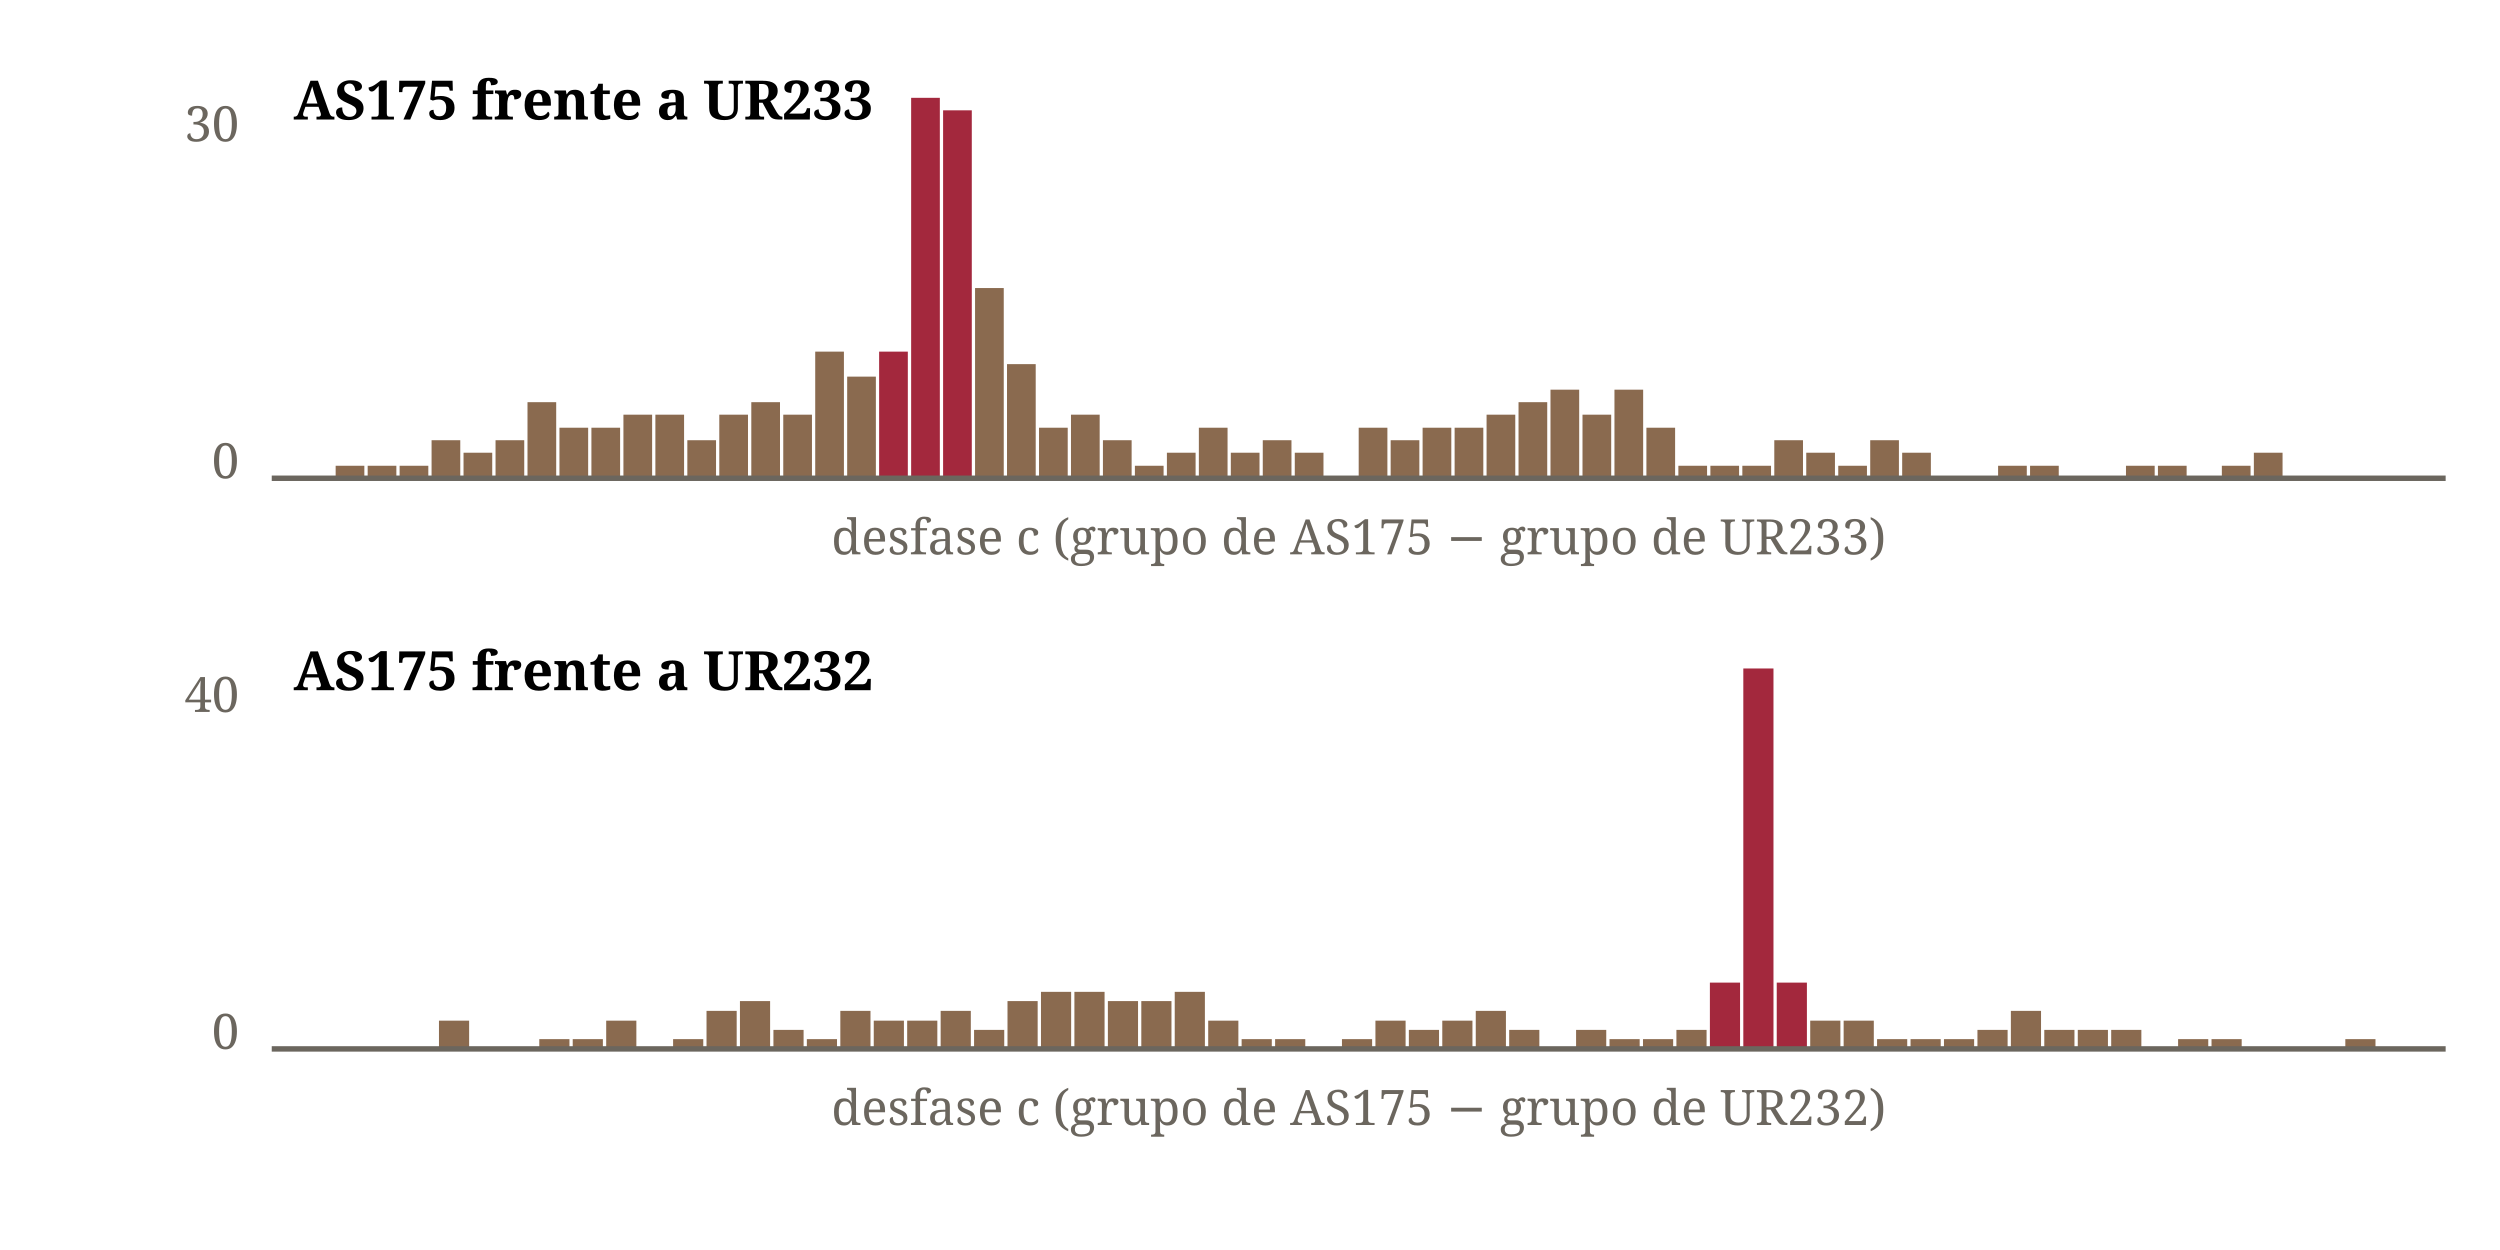
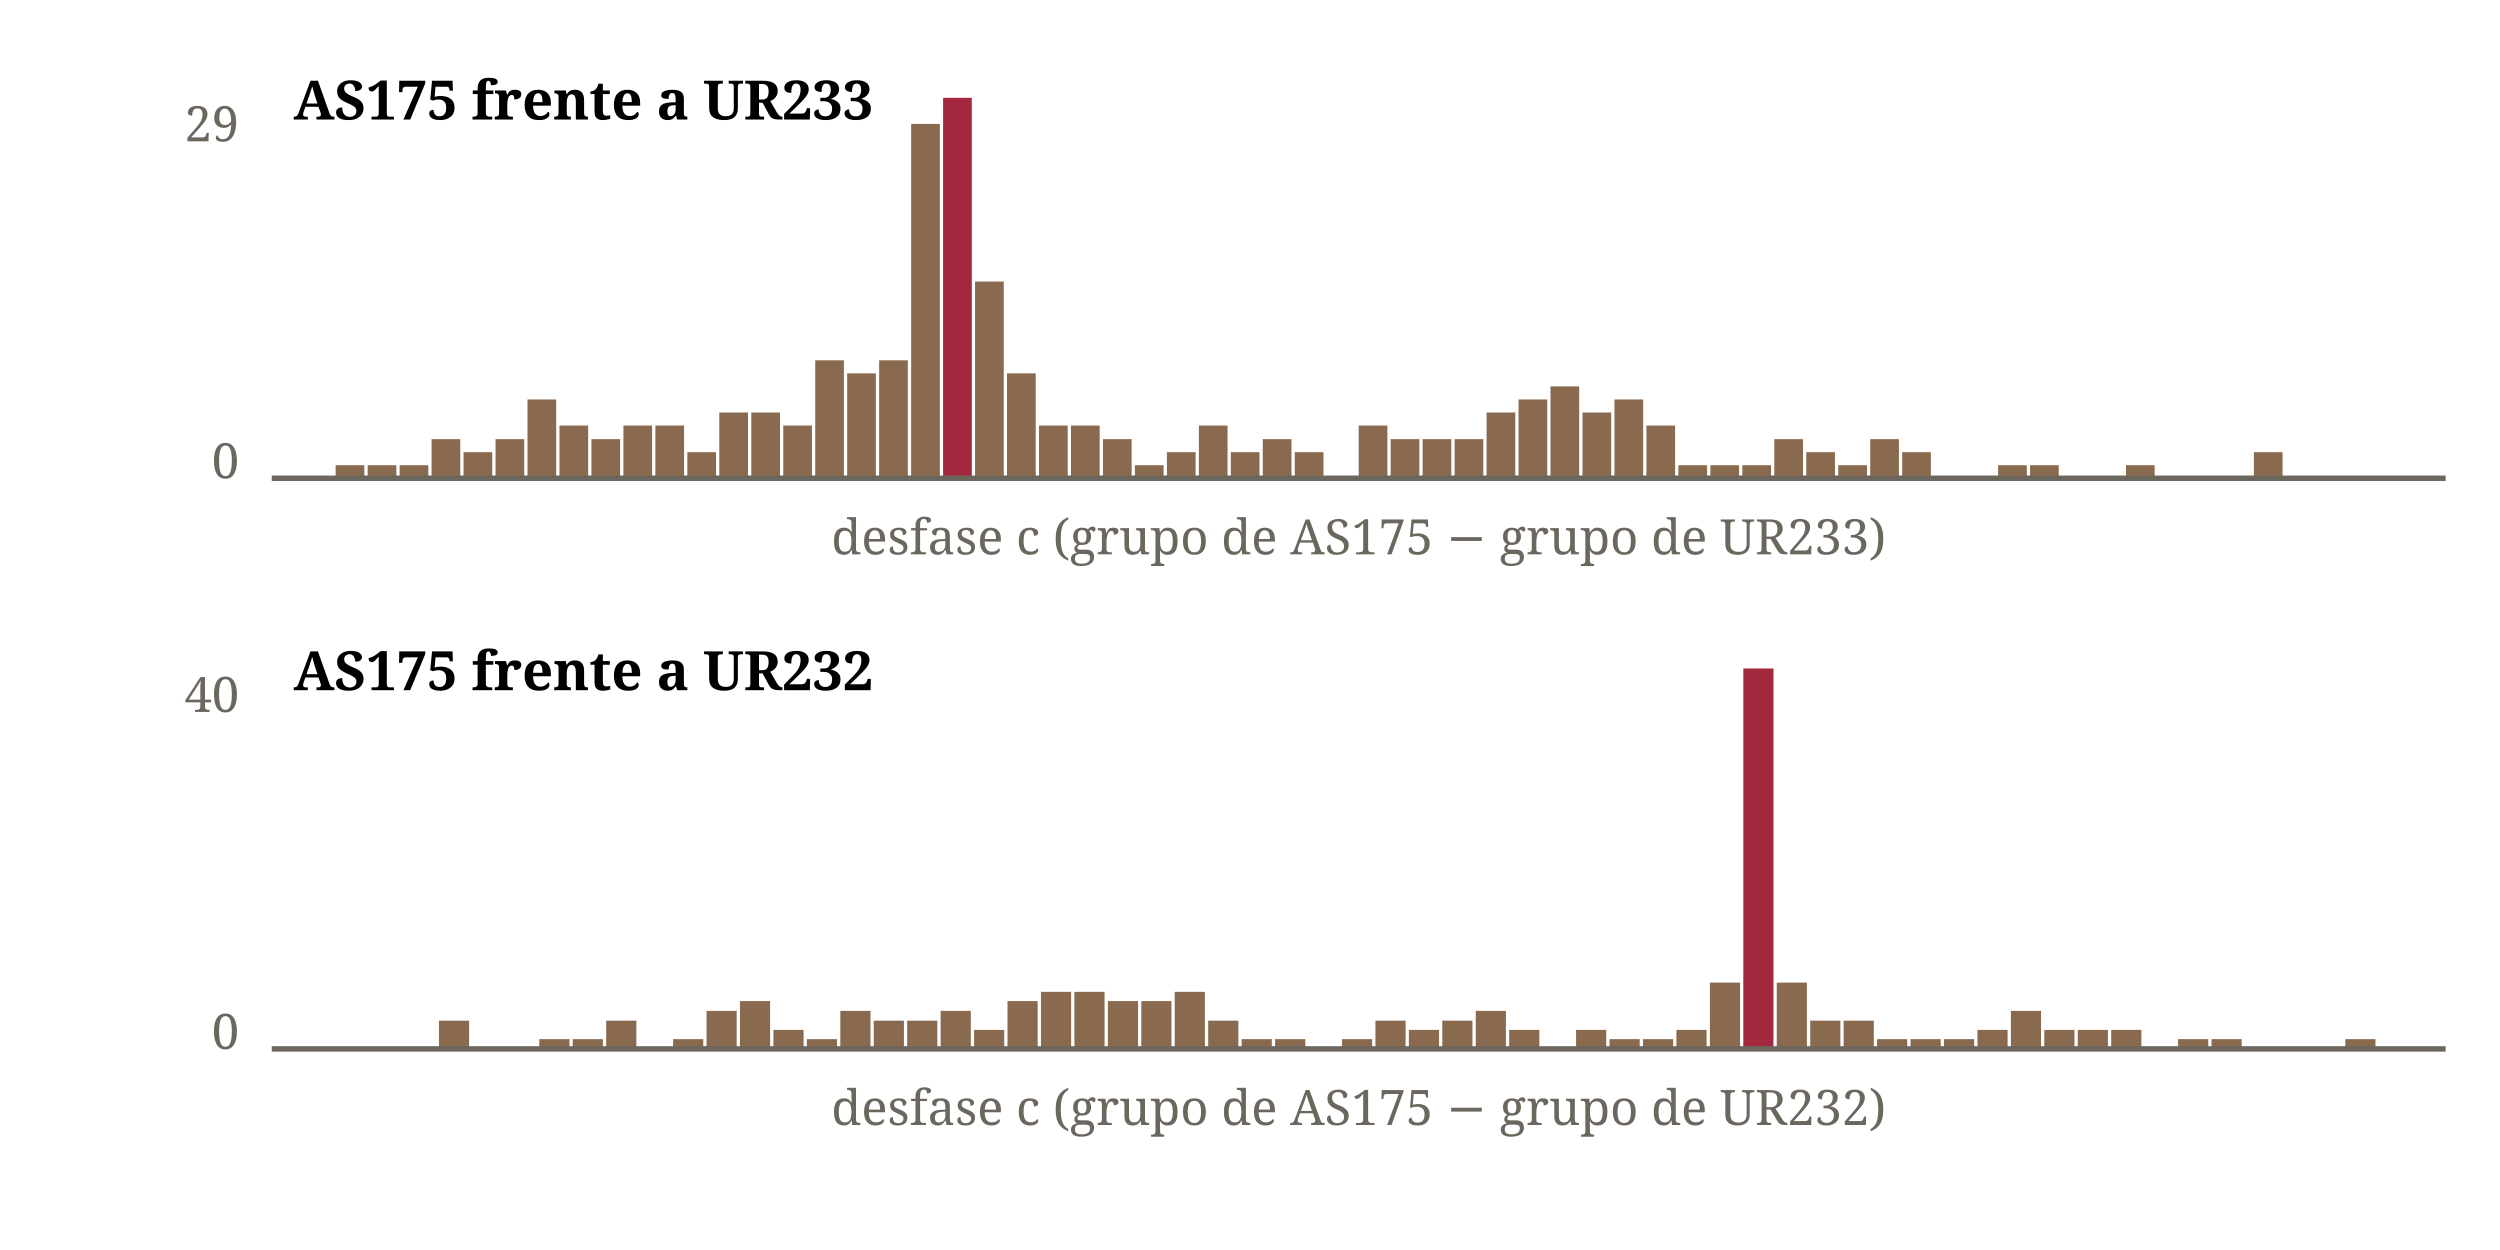
<svg xmlns="http://www.w3.org/2000/svg" viewBox="0 0 460 230" width="460" height="230" font-family="Charter, Georgia, serif" font-size="10">
  <rect x="50.00" y="88.0" width="5.28" height="0.0" fill="#8a6a4f" />
  <rect x="55.88" y="88.0" width="5.28" height="0.0" fill="#8a6a4f" />
-   <rect x="61.76" y="85.7" width="5.28" height="2.3" fill="#8a6a4f" />
-   <rect x="67.65" y="85.7" width="5.28" height="2.3" fill="#8a6a4f" />
-   <rect x="73.53" y="85.7" width="5.28" height="2.3" fill="#8a6a4f" />
-   <rect x="79.41" y="81.0" width="5.28" height="7.0" fill="#8a6a4f" />
-   <rect x="85.29" y="83.3" width="5.28" height="4.7" fill="#8a6a4f" />
-   <rect x="91.18" y="81.0" width="5.28" height="7.0" fill="#8a6a4f" />
-   <rect x="97.06" y="74.0" width="5.28" height="14.0" fill="#8a6a4f" />
-   <rect x="102.94" y="78.7" width="5.28" height="9.3" fill="#8a6a4f" />
-   <rect x="108.82" y="78.7" width="5.28" height="9.3" fill="#8a6a4f" />
-   <rect x="114.71" y="76.3" width="5.28" height="11.7" fill="#8a6a4f" />
-   <rect x="120.59" y="76.3" width="5.28" height="11.7" fill="#8a6a4f" />
-   <rect x="126.47" y="81.0" width="5.28" height="7.0" fill="#8a6a4f" />
-   <rect x="132.35" y="76.3" width="5.28" height="11.7" fill="#8a6a4f" />
-   <rect x="138.24" y="74.0" width="5.28" height="14.0" fill="#8a6a4f" />
-   <rect x="144.12" y="76.3" width="5.28" height="11.7" fill="#8a6a4f" />
-   <rect x="150.00" y="64.7" width="5.28" height="23.3" fill="#8a6a4f" />
-   <rect x="155.88" y="69.3" width="5.28" height="18.7" fill="#8a6a4f" />
-   <rect x="161.76" y="64.7" width="5.28" height="23.3" fill="#a3283d" />
-   <rect x="167.65" y="18.0" width="5.28" height="70.0" fill="#a3283d" />
-   <rect x="173.53" y="20.3" width="5.28" height="67.7" fill="#a3283d" />
-   <rect x="179.41" y="53.0" width="5.28" height="35.0" fill="#8a6a4f" />
-   <rect x="185.29" y="67.0" width="5.28" height="21.0" fill="#8a6a4f" />
-   <rect x="191.18" y="78.7" width="5.28" height="9.3" fill="#8a6a4f" />
-   <rect x="197.06" y="76.3" width="5.28" height="11.7" fill="#8a6a4f" />
-   <rect x="202.94" y="81.0" width="5.28" height="7.0" fill="#8a6a4f" />
-   <rect x="208.82" y="85.7" width="5.28" height="2.3" fill="#8a6a4f" />
-   <rect x="214.71" y="83.3" width="5.28" height="4.7" fill="#8a6a4f" />
-   <rect x="220.59" y="78.7" width="5.28" height="9.3" fill="#8a6a4f" />
-   <rect x="226.47" y="83.3" width="5.28" height="4.7" fill="#8a6a4f" />
-   <rect x="232.35" y="81.0" width="5.28" height="7.0" fill="#8a6a4f" />
-   <rect x="238.24" y="83.3" width="5.28" height="4.7" fill="#8a6a4f" />
+   <rect x="61.76" y="85.6" width="5.28" height="2.4" fill="#8a6a4f" />
+   <rect x="67.65" y="85.6" width="5.28" height="2.4" fill="#8a6a4f" />
+   <rect x="73.53" y="85.6" width="5.28" height="2.4" fill="#8a6a4f" />
+   <rect x="79.41" y="80.8" width="5.28" height="7.2" fill="#8a6a4f" />
+   <rect x="85.29" y="83.2" width="5.28" height="4.8" fill="#8a6a4f" />
+   <rect x="91.18" y="80.8" width="5.28" height="7.2" fill="#8a6a4f" />
+   <rect x="97.06" y="73.5" width="5.28" height="14.5" fill="#8a6a4f" />
+   <rect x="102.94" y="78.3" width="5.28" height="9.7" fill="#8a6a4f" />
+   <rect x="108.82" y="80.8" width="5.28" height="7.2" fill="#8a6a4f" />
+   <rect x="114.71" y="78.3" width="5.28" height="9.7" fill="#8a6a4f" />
+   <rect x="120.59" y="78.3" width="5.28" height="9.7" fill="#8a6a4f" />
+   <rect x="126.47" y="83.2" width="5.28" height="4.8" fill="#8a6a4f" />
+   <rect x="132.35" y="75.9" width="5.28" height="12.1" fill="#8a6a4f" />
+   <rect x="138.24" y="75.9" width="5.28" height="12.1" fill="#8a6a4f" />
+   <rect x="144.12" y="78.3" width="5.28" height="9.7" fill="#8a6a4f" />
+   <rect x="150.00" y="66.3" width="5.28" height="21.7" fill="#8a6a4f" />
+   <rect x="155.88" y="68.7" width="5.28" height="19.3" fill="#8a6a4f" />
+   <rect x="161.76" y="66.3" width="5.28" height="21.7" fill="#8a6a4f" />
+   <rect x="167.65" y="22.8" width="5.28" height="65.2" fill="#8a6a4f" />
+   <rect x="173.53" y="18.0" width="5.28" height="70.0" fill="#a3283d" />
+   <rect x="179.41" y="51.8" width="5.28" height="36.2" fill="#8a6a4f" />
+   <rect x="185.29" y="68.7" width="5.28" height="19.3" fill="#8a6a4f" />
+   <rect x="191.18" y="78.3" width="5.28" height="9.7" fill="#8a6a4f" />
+   <rect x="197.06" y="78.3" width="5.28" height="9.7" fill="#8a6a4f" />
+   <rect x="202.94" y="80.8" width="5.28" height="7.2" fill="#8a6a4f" />
+   <rect x="208.82" y="85.6" width="5.28" height="2.4" fill="#8a6a4f" />
+   <rect x="214.71" y="83.2" width="5.28" height="4.8" fill="#8a6a4f" />
+   <rect x="220.59" y="78.3" width="5.28" height="9.7" fill="#8a6a4f" />
+   <rect x="226.47" y="83.2" width="5.28" height="4.8" fill="#8a6a4f" />
+   <rect x="232.35" y="80.8" width="5.28" height="7.2" fill="#8a6a4f" />
+   <rect x="238.24" y="83.2" width="5.28" height="4.8" fill="#8a6a4f" />
  <rect x="244.12" y="88.0" width="5.28" height="0.0" fill="#8a6a4f" />
-   <rect x="250.00" y="78.7" width="5.28" height="9.3" fill="#8a6a4f" />
-   <rect x="255.88" y="81.0" width="5.28" height="7.0" fill="#8a6a4f" />
-   <rect x="261.76" y="78.7" width="5.28" height="9.3" fill="#8a6a4f" />
-   <rect x="267.65" y="78.7" width="5.28" height="9.3" fill="#8a6a4f" />
-   <rect x="273.53" y="76.3" width="5.28" height="11.7" fill="#8a6a4f" />
-   <rect x="279.41" y="74.0" width="5.28" height="14.0" fill="#8a6a4f" />
-   <rect x="285.29" y="71.7" width="5.28" height="16.3" fill="#8a6a4f" />
-   <rect x="291.18" y="76.3" width="5.28" height="11.7" fill="#8a6a4f" />
-   <rect x="297.06" y="71.7" width="5.28" height="16.3" fill="#8a6a4f" />
-   <rect x="302.94" y="78.7" width="5.28" height="9.3" fill="#8a6a4f" />
-   <rect x="308.82" y="85.7" width="5.28" height="2.3" fill="#8a6a4f" />
-   <rect x="314.71" y="85.7" width="5.28" height="2.3" fill="#8a6a4f" />
-   <rect x="320.59" y="85.7" width="5.28" height="2.3" fill="#8a6a4f" />
-   <rect x="326.47" y="81.0" width="5.28" height="7.0" fill="#8a6a4f" />
-   <rect x="332.35" y="83.3" width="5.28" height="4.7" fill="#8a6a4f" />
-   <rect x="338.24" y="85.7" width="5.28" height="2.3" fill="#8a6a4f" />
-   <rect x="344.12" y="81.0" width="5.28" height="7.0" fill="#8a6a4f" />
-   <rect x="350.00" y="83.3" width="5.28" height="4.7" fill="#8a6a4f" />
+   <rect x="250.00" y="78.3" width="5.28" height="9.7" fill="#8a6a4f" />
+   <rect x="255.88" y="80.8" width="5.28" height="7.2" fill="#8a6a4f" />
+   <rect x="261.76" y="80.8" width="5.28" height="7.2" fill="#8a6a4f" />
+   <rect x="267.65" y="80.8" width="5.28" height="7.2" fill="#8a6a4f" />
+   <rect x="273.53" y="75.9" width="5.28" height="12.1" fill="#8a6a4f" />
+   <rect x="279.41" y="73.5" width="5.28" height="14.5" fill="#8a6a4f" />
+   <rect x="285.29" y="71.1" width="5.28" height="16.9" fill="#8a6a4f" />
+   <rect x="291.18" y="75.9" width="5.28" height="12.1" fill="#8a6a4f" />
+   <rect x="297.06" y="73.5" width="5.28" height="14.5" fill="#8a6a4f" />
+   <rect x="302.94" y="78.3" width="5.28" height="9.7" fill="#8a6a4f" />
+   <rect x="308.82" y="85.6" width="5.28" height="2.4" fill="#8a6a4f" />
+   <rect x="314.71" y="85.6" width="5.28" height="2.4" fill="#8a6a4f" />
+   <rect x="320.59" y="85.6" width="5.28" height="2.4" fill="#8a6a4f" />
+   <rect x="326.47" y="80.8" width="5.28" height="7.2" fill="#8a6a4f" />
+   <rect x="332.35" y="83.2" width="5.28" height="4.8" fill="#8a6a4f" />
+   <rect x="338.24" y="85.6" width="5.28" height="2.4" fill="#8a6a4f" />
+   <rect x="344.12" y="80.8" width="5.28" height="7.2" fill="#8a6a4f" />
+   <rect x="350.00" y="83.2" width="5.28" height="4.8" fill="#8a6a4f" />
  <rect x="355.88" y="88.0" width="5.28" height="0.0" fill="#8a6a4f" />
  <rect x="361.76" y="88.0" width="5.28" height="0.0" fill="#8a6a4f" />
-   <rect x="367.65" y="85.7" width="5.28" height="2.3" fill="#8a6a4f" />
-   <rect x="373.53" y="85.7" width="5.28" height="2.3" fill="#8a6a4f" />
+   <rect x="367.65" y="85.6" width="5.28" height="2.4" fill="#8a6a4f" />
+   <rect x="373.53" y="85.6" width="5.28" height="2.4" fill="#8a6a4f" />
  <rect x="379.41" y="88.0" width="5.28" height="0.0" fill="#8a6a4f" />
  <rect x="385.29" y="88.0" width="5.28" height="0.0" fill="#8a6a4f" />
-   <rect x="391.18" y="85.7" width="5.28" height="2.3" fill="#8a6a4f" />
-   <rect x="397.06" y="85.7" width="5.28" height="2.3" fill="#8a6a4f" />
+   <rect x="391.18" y="85.6" width="5.28" height="2.4" fill="#8a6a4f" />
+   <rect x="397.06" y="88.0" width="5.28" height="0.0" fill="#8a6a4f" />
  <rect x="402.94" y="88.0" width="5.28" height="0.0" fill="#8a6a4f" />
-   <rect x="408.82" y="85.7" width="5.28" height="2.3" fill="#8a6a4f" />
-   <rect x="414.71" y="83.3" width="5.28" height="4.7" fill="#8a6a4f" />
+   <rect x="408.82" y="88.0" width="5.28" height="0.0" fill="#8a6a4f" />
+   <rect x="414.71" y="83.2" width="5.28" height="4.8" fill="#8a6a4f" />
  <rect x="420.59" y="88.0" width="5.28" height="0.0" fill="#8a6a4f" />
  <rect x="426.47" y="88.0" width="5.28" height="0.0" fill="#8a6a4f" />
  <rect x="432.35" y="88.0" width="5.28" height="0.0" fill="#8a6a4f" />
  <rect x="438.24" y="88.0" width="5.28" height="0.0" fill="#8a6a4f" />
  <rect x="444.12" y="88.0" width="5.28" height="0.0" fill="#8a6a4f" />
  <line x1="50" x2="450" y1="88" y2="88" stroke="#6b665e" />
-   <text x="44" y="26" text-anchor="end" fill="#6b665e" font-size="9">30</text>
+   <text x="44" y="26" text-anchor="end" fill="#6b665e" font-size="9">29</text>
  <text x="44" y="88" text-anchor="end" fill="#6b665e" font-size="9">0</text>
  <text x="54" y="22" font-weight="bold">AS175 frente a UR233</text>
  <text x="250.0" y="102" text-anchor="middle" fill="#6b665e" font-size="9">desfase c (grupo de AS175 − grupo de UR233)</text>
  <rect x="50.00" y="193.0" width="5.55" height="0.0" fill="#8a6a4f" />
  <rect x="56.15" y="193.0" width="5.55" height="0.0" fill="#8a6a4f" />
  <rect x="62.31" y="193.0" width="5.55" height="0.0" fill="#8a6a4f" />
  <rect x="68.46" y="193.0" width="5.55" height="0.0" fill="#8a6a4f" />
  <rect x="74.62" y="193.0" width="5.55" height="0.0" fill="#8a6a4f" />
  <rect x="80.77" y="187.8" width="5.55" height="5.2" fill="#8a6a4f" />
  <rect x="86.92" y="193.0" width="5.55" height="0.0" fill="#8a6a4f" />
  <rect x="93.08" y="193.0" width="5.55" height="0.0" fill="#8a6a4f" />
  <rect x="99.23" y="191.2" width="5.55" height="1.8" fill="#8a6a4f" />
  <rect x="105.38" y="191.2" width="5.55" height="1.8" fill="#8a6a4f" />
  <rect x="111.54" y="187.8" width="5.55" height="5.2" fill="#8a6a4f" />
  <rect x="117.69" y="193.0" width="5.55" height="0.0" fill="#8a6a4f" />
  <rect x="123.85" y="191.2" width="5.55" height="1.8" fill="#8a6a4f" />
  <rect x="130.00" y="186.0" width="5.55" height="7.0" fill="#8a6a4f" />
  <rect x="136.15" y="184.2" width="5.55" height="8.8" fill="#8a6a4f" />
  <rect x="142.31" y="189.5" width="5.55" height="3.5" fill="#8a6a4f" />
  <rect x="148.46" y="191.2" width="5.55" height="1.8" fill="#8a6a4f" />
  <rect x="154.62" y="186.0" width="5.55" height="7.0" fill="#8a6a4f" />
  <rect x="160.77" y="187.8" width="5.55" height="5.2" fill="#8a6a4f" />
  <rect x="166.92" y="187.8" width="5.55" height="5.2" fill="#8a6a4f" />
  <rect x="173.08" y="186.0" width="5.55" height="7.0" fill="#8a6a4f" />
  <rect x="179.23" y="189.5" width="5.55" height="3.5" fill="#8a6a4f" />
  <rect x="185.38" y="184.2" width="5.55" height="8.8" fill="#8a6a4f" />
  <rect x="191.54" y="182.5" width="5.55" height="10.5" fill="#8a6a4f" />
  <rect x="197.69" y="182.5" width="5.55" height="10.5" fill="#8a6a4f" />
  <rect x="203.85" y="184.2" width="5.55" height="8.8" fill="#8a6a4f" />
  <rect x="210.00" y="184.2" width="5.55" height="8.8" fill="#8a6a4f" />
  <rect x="216.15" y="182.5" width="5.55" height="10.5" fill="#8a6a4f" />
  <rect x="222.31" y="187.8" width="5.55" height="5.2" fill="#8a6a4f" />
  <rect x="228.46" y="191.2" width="5.55" height="1.8" fill="#8a6a4f" />
  <rect x="234.62" y="191.2" width="5.55" height="1.8" fill="#8a6a4f" />
  <rect x="240.77" y="193.0" width="5.55" height="0.0" fill="#8a6a4f" />
  <rect x="246.92" y="191.2" width="5.55" height="1.8" fill="#8a6a4f" />
  <rect x="253.08" y="187.8" width="5.55" height="5.2" fill="#8a6a4f" />
  <rect x="259.23" y="189.5" width="5.55" height="3.5" fill="#8a6a4f" />
  <rect x="265.38" y="187.8" width="5.55" height="5.2" fill="#8a6a4f" />
  <rect x="271.54" y="186.0" width="5.55" height="7.0" fill="#8a6a4f" />
  <rect x="277.69" y="189.5" width="5.55" height="3.5" fill="#8a6a4f" />
  <rect x="283.85" y="193.0" width="5.55" height="0.0" fill="#8a6a4f" />
  <rect x="290.00" y="189.5" width="5.55" height="3.5" fill="#8a6a4f" />
  <rect x="296.15" y="191.2" width="5.55" height="1.8" fill="#8a6a4f" />
  <rect x="302.31" y="191.2" width="5.55" height="1.8" fill="#8a6a4f" />
  <rect x="308.46" y="189.5" width="5.55" height="3.5" fill="#8a6a4f" />
-   <rect x="314.62" y="180.8" width="5.55" height="12.2" fill="#a3283d" />
+   <rect x="314.62" y="180.8" width="5.55" height="12.2" fill="#8a6a4f" />
  <rect x="320.77" y="123.0" width="5.55" height="70.0" fill="#a3283d" />
-   <rect x="326.92" y="180.8" width="5.55" height="12.2" fill="#a3283d" />
+   <rect x="326.92" y="180.8" width="5.55" height="12.2" fill="#8a6a4f" />
  <rect x="333.08" y="187.8" width="5.55" height="5.2" fill="#8a6a4f" />
  <rect x="339.23" y="187.8" width="5.55" height="5.2" fill="#8a6a4f" />
  <rect x="345.38" y="191.2" width="5.55" height="1.8" fill="#8a6a4f" />
  <rect x="351.54" y="191.2" width="5.55" height="1.8" fill="#8a6a4f" />
  <rect x="357.69" y="191.2" width="5.55" height="1.8" fill="#8a6a4f" />
  <rect x="363.85" y="189.5" width="5.55" height="3.5" fill="#8a6a4f" />
  <rect x="370.00" y="186.0" width="5.55" height="7.0" fill="#8a6a4f" />
  <rect x="376.15" y="189.5" width="5.55" height="3.5" fill="#8a6a4f" />
  <rect x="382.31" y="189.5" width="5.55" height="3.5" fill="#8a6a4f" />
  <rect x="388.46" y="189.5" width="5.55" height="3.5" fill="#8a6a4f" />
  <rect x="394.62" y="193.0" width="5.55" height="0.0" fill="#8a6a4f" />
  <rect x="400.77" y="191.2" width="5.55" height="1.8" fill="#8a6a4f" />
  <rect x="406.92" y="191.2" width="5.55" height="1.8" fill="#8a6a4f" />
  <rect x="413.08" y="193.0" width="5.55" height="0.0" fill="#8a6a4f" />
  <rect x="419.23" y="193.0" width="5.55" height="0.0" fill="#8a6a4f" />
  <rect x="425.38" y="193.0" width="5.55" height="0.0" fill="#8a6a4f" />
  <rect x="431.54" y="191.2" width="5.55" height="1.8" fill="#8a6a4f" />
  <rect x="437.69" y="193.0" width="5.55" height="0.0" fill="#8a6a4f" />
  <rect x="443.85" y="193.0" width="5.55" height="0.0" fill="#8a6a4f" />
  <line x1="50" x2="450" y1="193" y2="193" stroke="#6b665e" />
  <text x="44" y="131" text-anchor="end" fill="#6b665e" font-size="9">40</text>
  <text x="44" y="193" text-anchor="end" fill="#6b665e" font-size="9">0</text>
  <text x="54" y="127" font-weight="bold">AS175 frente a UR232</text>
  <text x="250.0" y="207" text-anchor="middle" fill="#6b665e" font-size="9">desfase c (grupo de AS175 − grupo de UR232)</text>
</svg>
